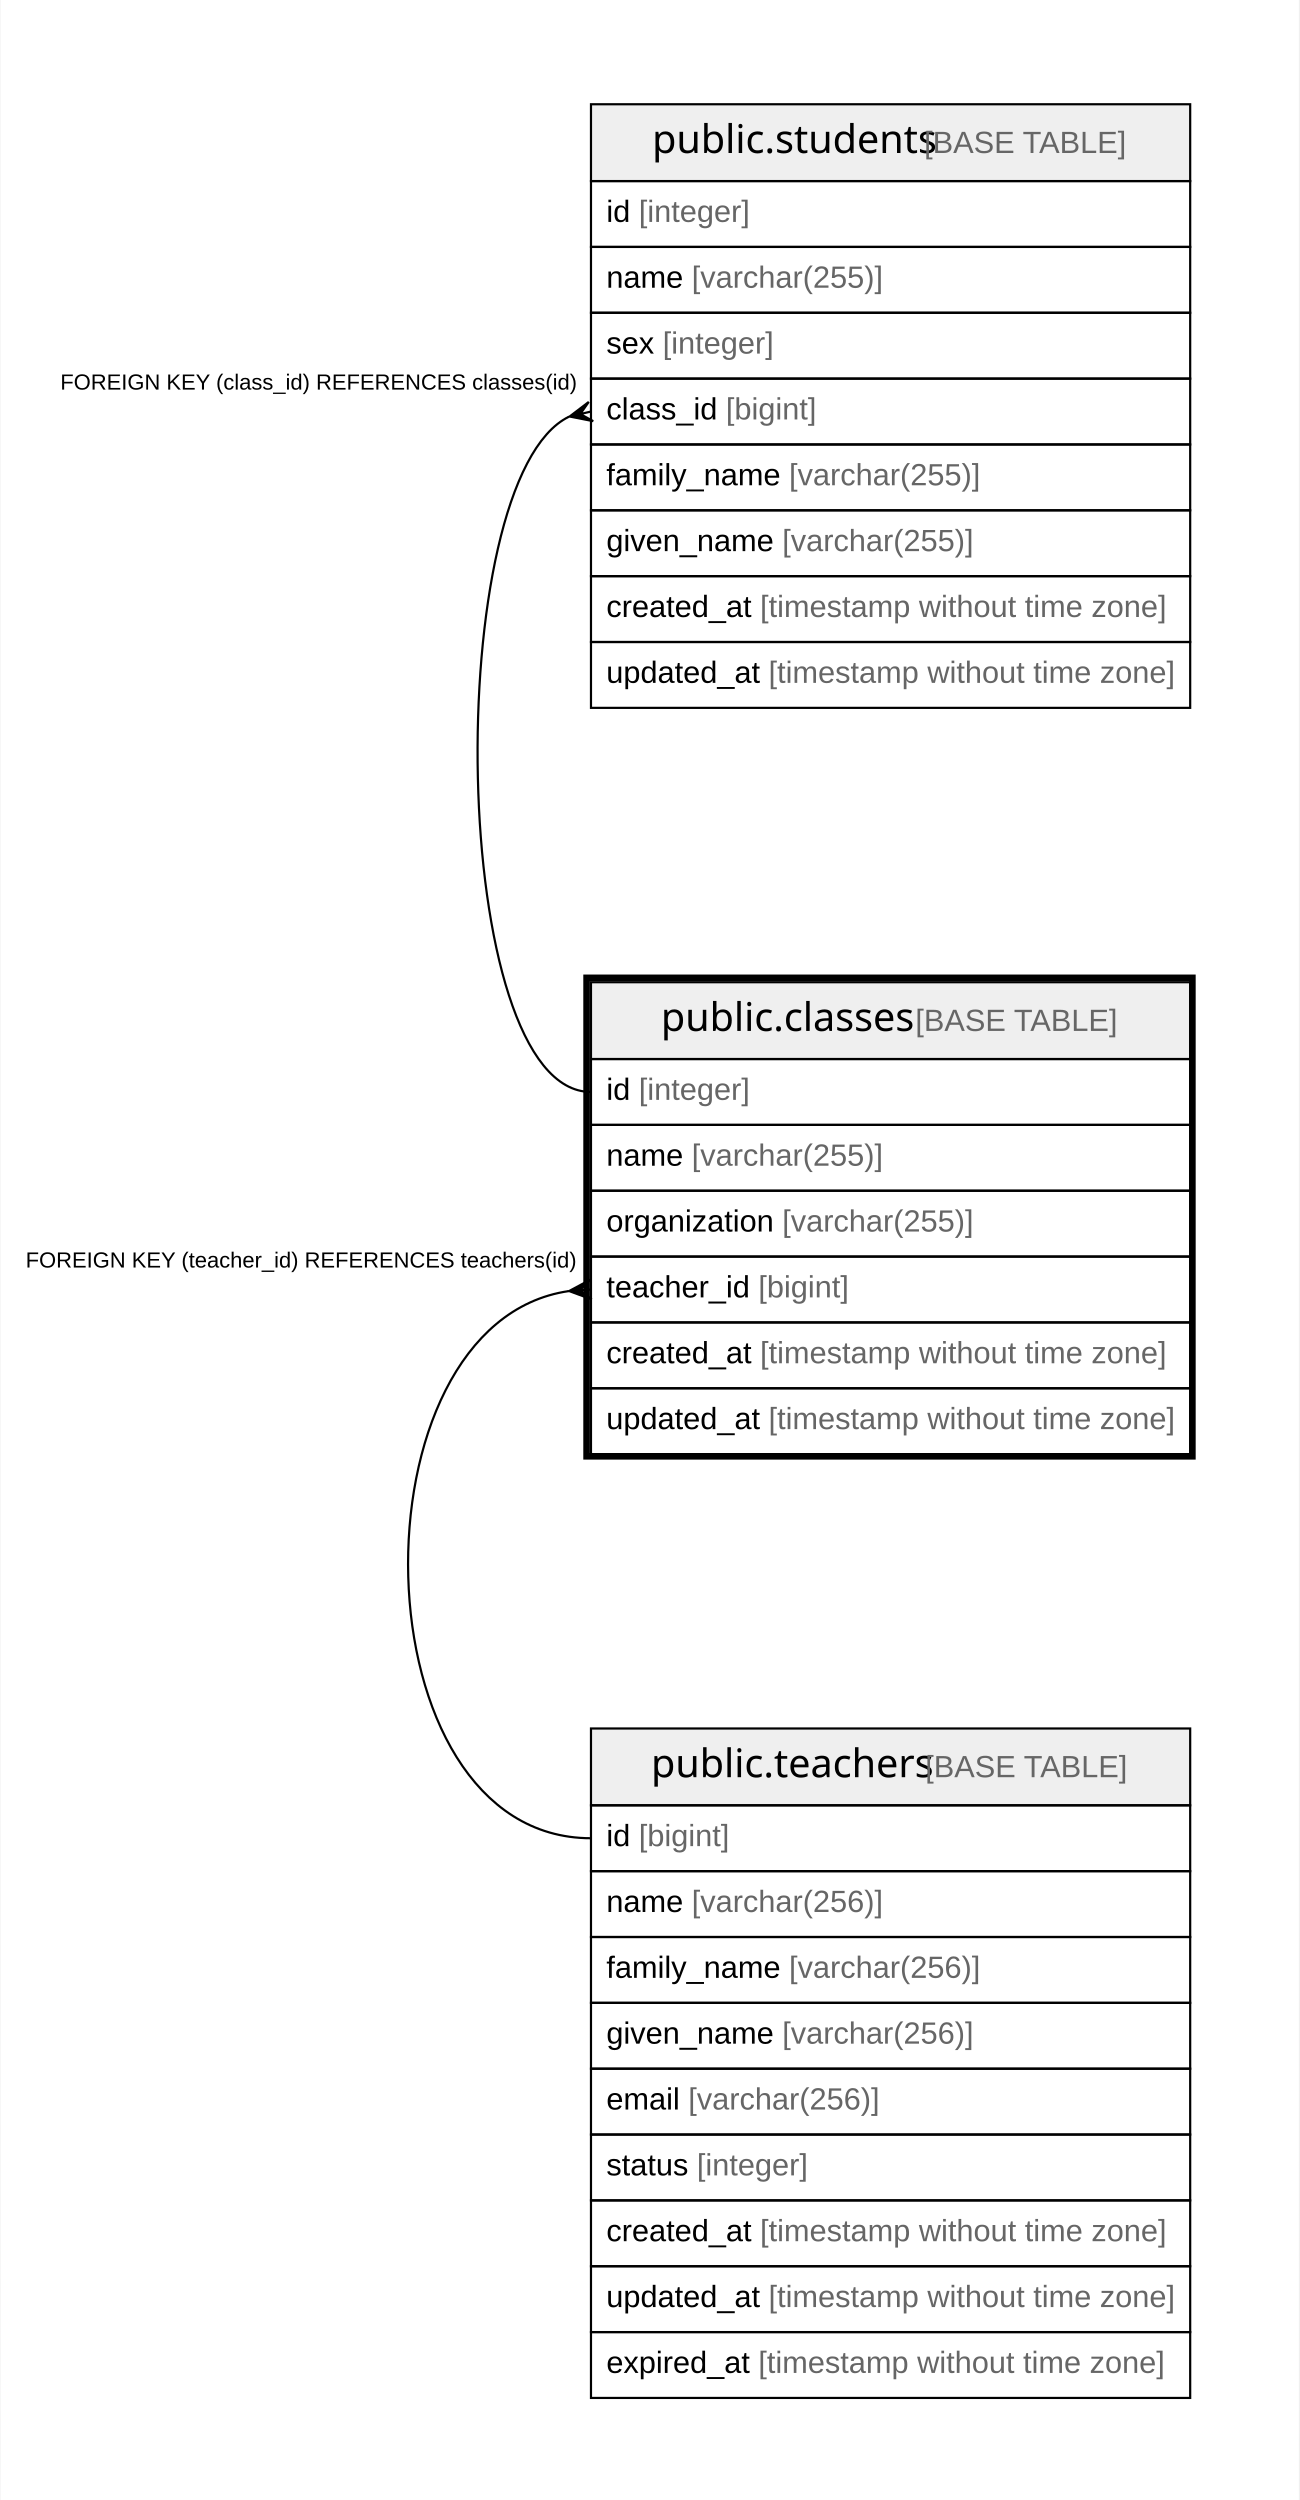
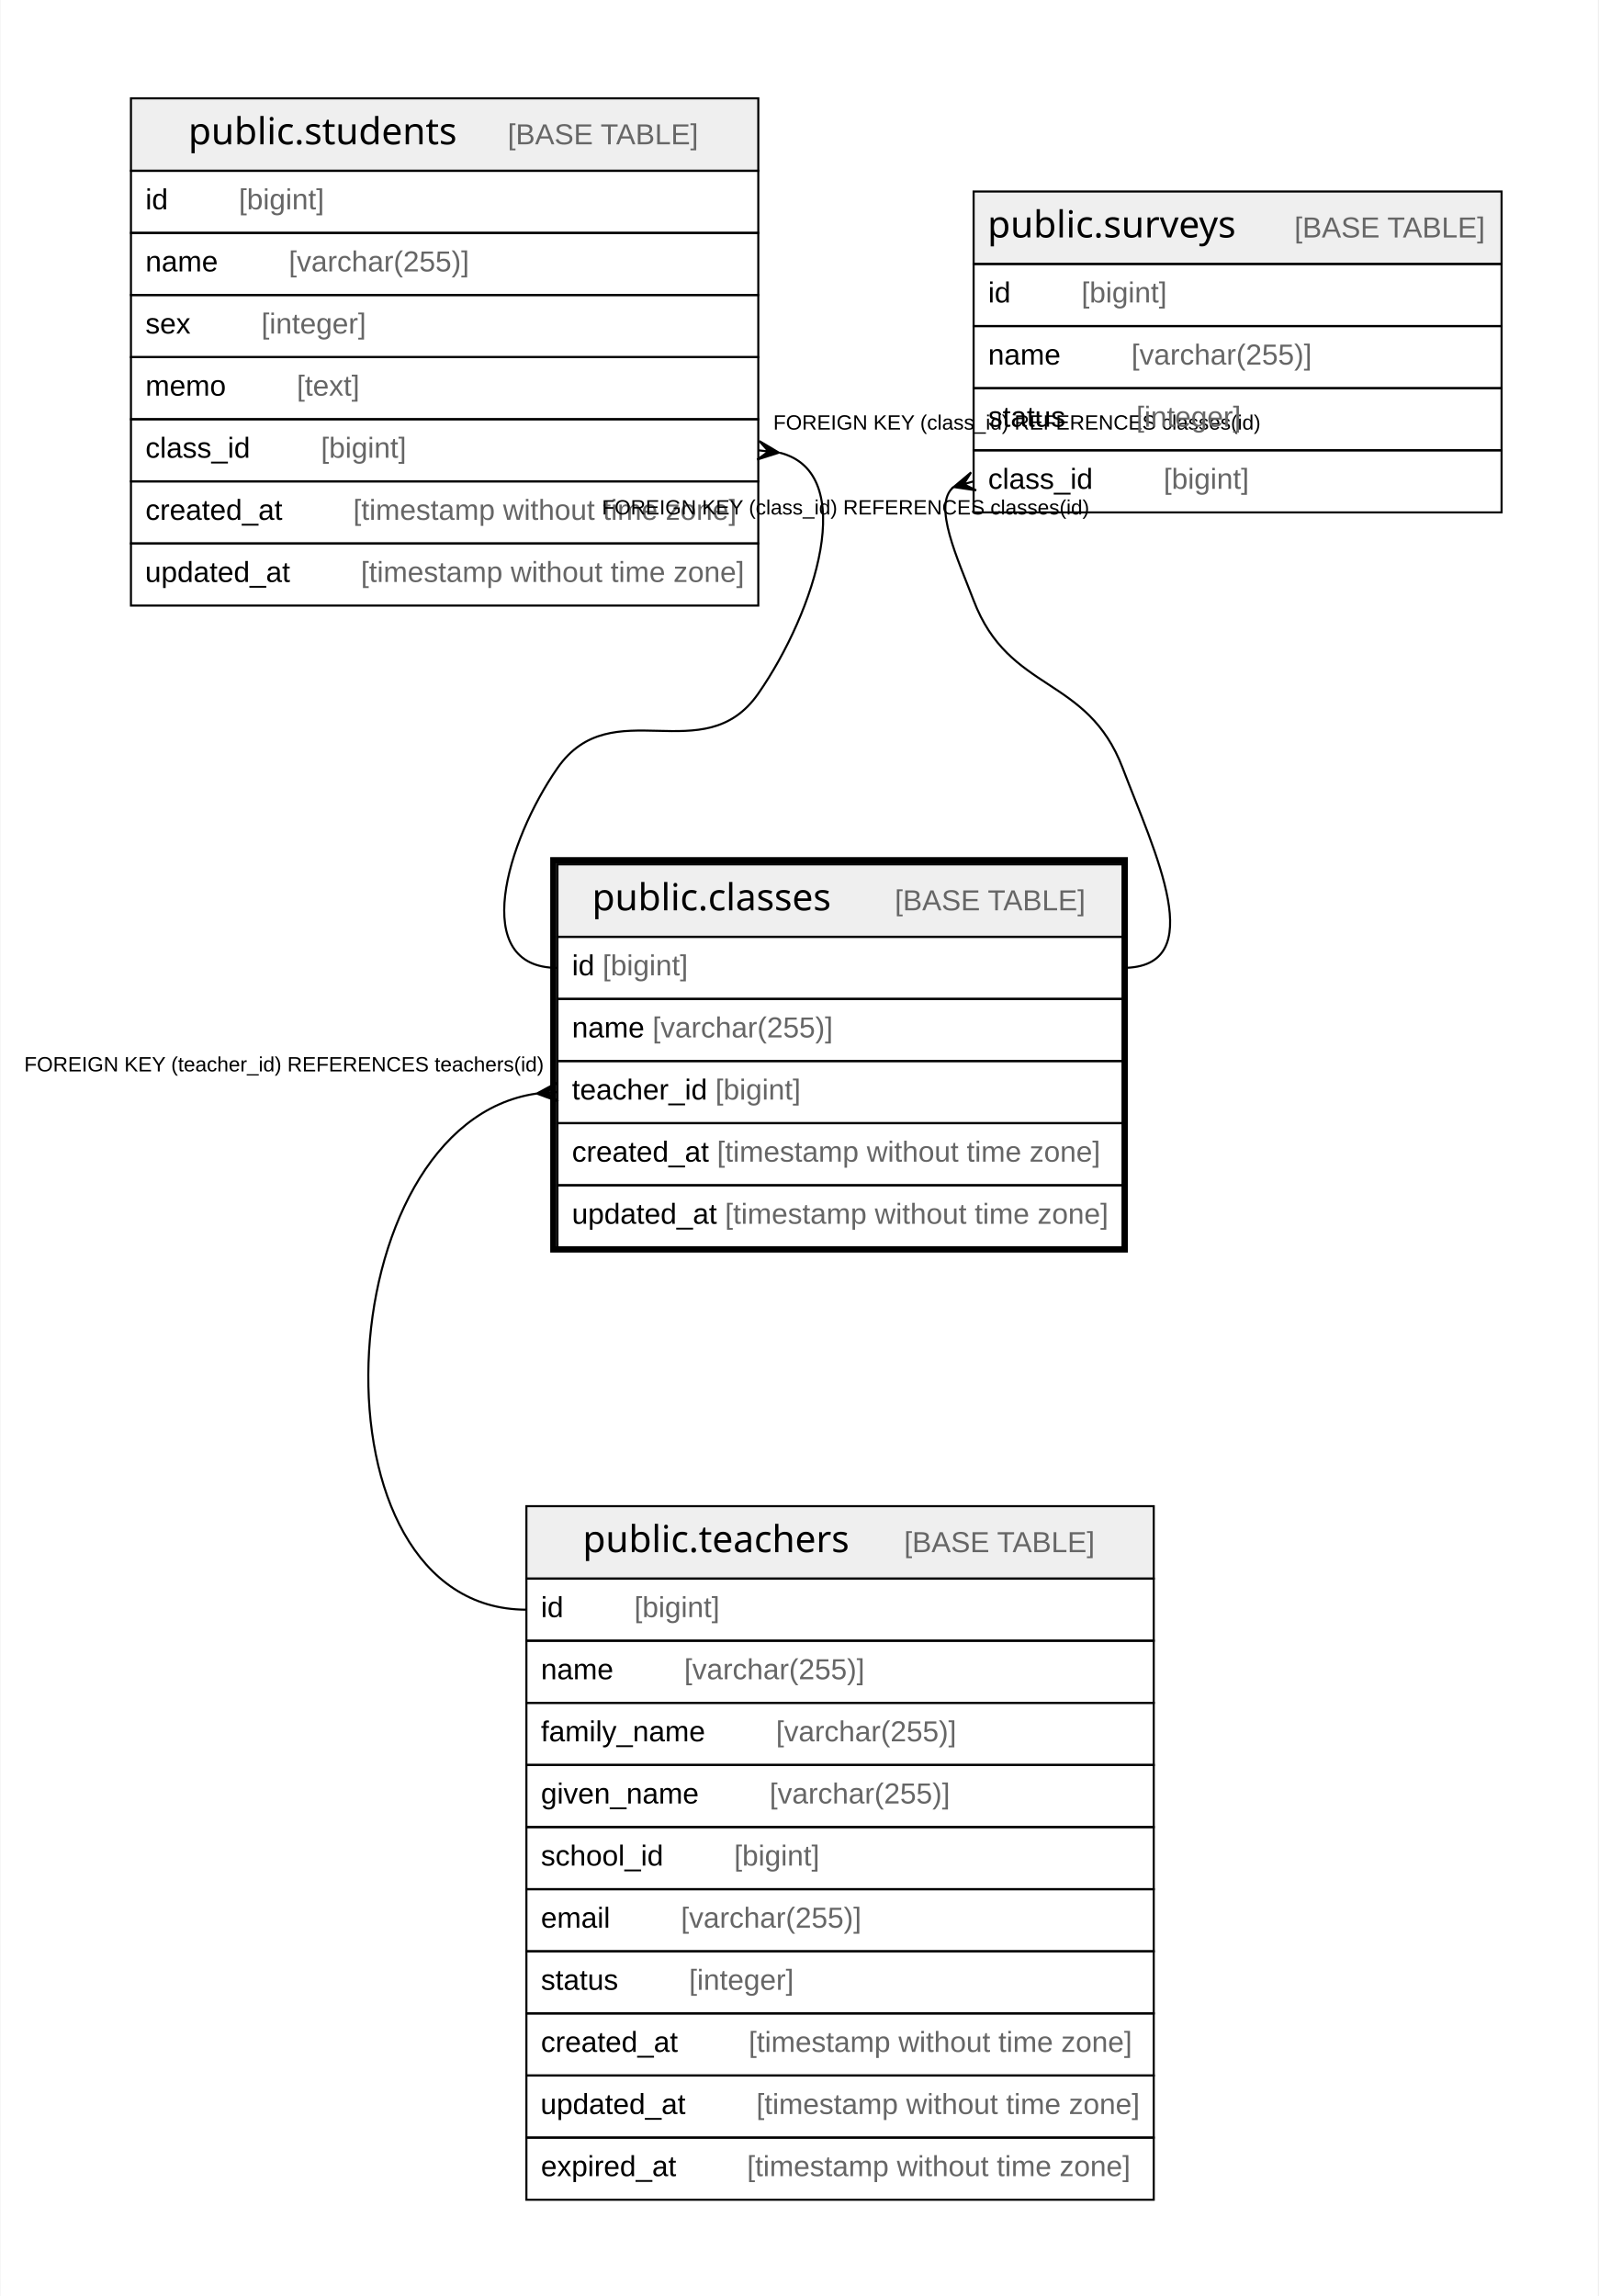
- <svg xmlns="http://www.w3.org/2000/svg" width="592pt" height="1139pt" viewBox="0.00 0.00 591.50 1139.00">
-   <g id="graph0" class="graph" transform="scale(1 1) rotate(0) translate(4 1135)">
-     <polygon fill="#ffffff" stroke="transparent" points="-4,4 -4,-1135 587.5,-1135 587.5,4 -4,4" />
+ <svg xmlns="http://www.w3.org/2000/svg" width="772pt" height="1109pt" viewBox="0.00 0.00 771.50 1109.00">
+   <g id="graph0" class="graph" transform="scale(1 1) rotate(0) translate(4 1105)">
+     <polygon fill="#ffffff" stroke="transparent" points="-4,4 -4,-1105 767.5,-1105 767.5,4 -4,4" />
    <g id="node1" class="node">
      <polygon fill="#efefef" stroke="transparent" points="265,-652.5 265,-687.5 538,-687.5 538,-652.5 265,-652.5" />
      <polygon fill="none" stroke="#000000" points="265,-652.5 265,-687.5 538,-687.5 538,-652.5 265,-652.5" />
-       <text text-anchor="start" x="296.865" y="-665.3" font-family="Arial Bold" font-size="18.00" fill="#000000">public.classes</text>
-       <text text-anchor="start" x="408.881" y="-665.3" font-family="Arial" font-size="14.00" fill="#000000"> </text>
-       <text text-anchor="start" x="412.772" y="-665.3" font-family="Arial" font-size="14.00" fill="#666666">[BASE TABLE]</text>
+       <text text-anchor="start" x="281.708" y="-665.3" font-family="Arial Bold" font-size="18.00" fill="#000000">public.classes</text>
+       <text text-anchor="start" x="393.724" y="-665.3" font-family="Arial" font-size="14.00" fill="#000000">    </text>
+       <text text-anchor="start" x="427.929" y="-665.3" font-family="Arial" font-size="14.00" fill="#666666">[BASE TABLE]</text>
      <polygon fill="none" stroke="#000000" points="265,-622.5 265,-652.5 538,-652.5 538,-622.5 265,-622.5" />
      <text text-anchor="start" x="272" y="-633.9" font-family="Arial" font-size="14.00" fill="#000000">id </text>
-       <text text-anchor="start" x="286.78" y="-633.9" font-family="Arial" font-size="14.00" fill="#666666">[integer]</text>
+       <text text-anchor="start" x="286.78" y="-633.9" font-family="Arial" font-size="14.00" fill="#666666">[bigint]</text>
      <polygon fill="none" stroke="#000000" points="265,-592.5 265,-622.5 538,-622.5 538,-592.5 265,-592.5" />
      <text text-anchor="start" x="272" y="-603.9" font-family="Arial" font-size="14.00" fill="#000000">name </text>
      <text text-anchor="start" x="310.899" y="-603.9" font-family="Arial" font-size="14.00" fill="#666666">[varchar(255)]</text>
      <polygon fill="none" stroke="#000000" points="265,-562.5 265,-592.5 538,-592.5 538,-562.5 265,-562.5" />
-       <text text-anchor="start" x="272" y="-573.9" font-family="Arial" font-size="14.00" fill="#000000">organization </text>
-       <text text-anchor="start" x="352.133" y="-573.9" font-family="Arial" font-size="14.00" fill="#666666">[varchar(255)]</text>
+       <text text-anchor="start" x="272" y="-573.9" font-family="Arial" font-size="14.00" fill="#000000">teacher_id </text>
+       <text text-anchor="start" x="341.244" y="-573.9" font-family="Arial" font-size="14.00" fill="#666666">[bigint]</text>
      <polygon fill="none" stroke="#000000" points="265,-532.5 265,-562.5 538,-562.5 538,-532.5 265,-532.5" />
-       <text text-anchor="start" x="272" y="-543.9" font-family="Arial" font-size="14.00" fill="#000000">teacher_id </text>
-       <text text-anchor="start" x="341.244" y="-543.9" font-family="Arial" font-size="14.00" fill="#666666">[bigint]</text>
+       <text text-anchor="start" x="272" y="-543.9" font-family="Arial" font-size="14.00" fill="#000000">created_at </text>
+       <text text-anchor="start" x="342.028" y="-543.9" font-family="Arial" font-size="14.00" fill="#666666">[timestamp without time zone]</text>
      <polygon fill="none" stroke="#000000" points="265,-502.5 265,-532.5 538,-532.5 538,-502.5 265,-502.5" />
-       <text text-anchor="start" x="272" y="-513.9" font-family="Arial" font-size="14.00" fill="#000000">created_at </text>
-       <text text-anchor="start" x="342.028" y="-513.9" font-family="Arial" font-size="14.00" fill="#666666">[timestamp without time zone]</text>
-       <polygon fill="none" stroke="#000000" points="265,-472.5 265,-502.5 538,-502.5 538,-472.5 265,-472.5" />
-       <text text-anchor="start" x="271.964" y="-483.9" font-family="Arial" font-size="14.00" fill="#000000">updated_at </text>
-       <text text-anchor="start" x="345.896" y="-483.9" font-family="Arial" font-size="14.00" fill="#666666">[timestamp without time zone]</text>
-       <polygon fill="none" stroke="#000000" stroke-width="3" points="263,-471.5 263,-689.5 539,-689.5 539,-471.5 263,-471.5" />
+       <text text-anchor="start" x="271.964" y="-513.9" font-family="Arial" font-size="14.00" fill="#000000">updated_at </text>
+       <text text-anchor="start" x="345.896" y="-513.9" font-family="Arial" font-size="14.00" fill="#666666">[timestamp without time zone]</text>
+       <polygon fill="none" stroke="#000000" stroke-width="3" points="263,-501.5 263,-689.5 539,-689.5 539,-501.5 263,-501.5" />
+     </g>
+     <g id="node4" class="node">
+       <polygon fill="#efefef" stroke="transparent" points="250,-342.5 250,-377.5 553,-377.5 553,-342.5 250,-342.5" />
+       <polygon fill="none" stroke="#000000" points="250,-342.5 250,-377.5 553,-377.5 553,-342.5 250,-342.5" />
+       <text text-anchor="start" x="277.202" y="-355.3" font-family="Arial Bold" font-size="18.00" fill="#000000">public.teachers</text>
+       <text text-anchor="start" x="398.23" y="-355.3" font-family="Arial" font-size="14.00" fill="#000000">    </text>
+       <text text-anchor="start" x="432.435" y="-355.3" font-family="Arial" font-size="14.00" fill="#666666">[BASE TABLE]</text>
+       <polygon fill="none" stroke="#000000" points="250,-312.5 250,-342.5 553,-342.5 553,-312.5 250,-312.5" />
+       <text text-anchor="start" x="257" y="-323.9" font-family="Arial" font-size="14.00" fill="#000000">id    </text>
+       <text text-anchor="start" x="302.094" y="-323.9" font-family="Arial" font-size="14.00" fill="#666666">[bigint]</text>
+       <polygon fill="none" stroke="#000000" points="250,-282.5 250,-312.5 553,-312.5 553,-282.5 250,-282.5" />
+       <text text-anchor="start" x="257" y="-293.9" font-family="Arial" font-size="14.00" fill="#000000">name    </text>
+       <text text-anchor="start" x="326.213" y="-293.9" font-family="Arial" font-size="14.00" fill="#666666">[varchar(255)]</text>
+       <polygon fill="none" stroke="#000000" points="250,-252.5 250,-282.5 553,-282.5 553,-252.5 250,-252.5" />
+       <text text-anchor="start" x="257" y="-263.9" font-family="Arial" font-size="14.00" fill="#000000">family_name    </text>
+       <text text-anchor="start" x="370.543" y="-263.9" font-family="Arial" font-size="14.00" fill="#666666">[varchar(255)]</text>
+       <polygon fill="none" stroke="#000000" points="250,-222.5 250,-252.5 553,-252.5 553,-222.5 250,-222.5" />
+       <text text-anchor="start" x="257" y="-233.9" font-family="Arial" font-size="14.00" fill="#000000">given_name    </text>
+       <text text-anchor="start" x="367.45" y="-233.9" font-family="Arial" font-size="14.00" fill="#666666">[varchar(255)]</text>
+       <polygon fill="none" stroke="#000000" points="250,-192.5 250,-222.5 553,-222.5 553,-192.5 250,-192.5" />
+       <text text-anchor="start" x="257" y="-203.9" font-family="Arial" font-size="14.00" fill="#000000">school_id    </text>
+       <text text-anchor="start" x="350.331" y="-203.9" font-family="Arial" font-size="14.00" fill="#666666">[bigint]</text>
+       <polygon fill="none" stroke="#000000" points="250,-162.5 250,-192.5 553,-192.5 553,-162.5 250,-162.5" />
+       <text text-anchor="start" x="257" y="-173.9" font-family="Arial" font-size="14.00" fill="#000000">email    </text>
+       <text text-anchor="start" x="324.644" y="-173.9" font-family="Arial" font-size="14.00" fill="#666666">[varchar(255)]</text>
+       <polygon fill="none" stroke="#000000" points="250,-132.5 250,-162.5 553,-162.5 553,-132.5 250,-132.5" />
+       <text text-anchor="start" x="257" y="-143.9" font-family="Arial" font-size="14.00" fill="#000000">status    </text>
+       <text text-anchor="start" x="328.551" y="-143.9" font-family="Arial" font-size="14.00" fill="#666666">[integer]</text>
+       <polygon fill="none" stroke="#000000" points="250,-102.5 250,-132.5 553,-132.5 553,-102.5 250,-102.5" />
+       <text text-anchor="start" x="257" y="-113.9" font-family="Arial" font-size="14.00" fill="#000000">created_at    </text>
+       <text text-anchor="start" x="357.342" y="-113.9" font-family="Arial" font-size="14.00" fill="#666666">[timestamp without time zone]</text>
+       <polygon fill="none" stroke="#000000" points="250,-72.5 250,-102.5 553,-102.5 553,-72.5 250,-72.5" />
+       <text text-anchor="start" x="256.807" y="-83.9" font-family="Arial" font-size="14.00" fill="#000000">updated_at    </text>
+       <text text-anchor="start" x="361.053" y="-83.9" font-family="Arial" font-size="14.00" fill="#666666">[timestamp without time zone]</text>
+       <polygon fill="none" stroke="#000000" points="250,-42.5 250,-72.5 553,-72.5 553,-42.5 250,-42.5" />
+       <text text-anchor="start" x="257" y="-53.9" font-family="Arial" font-size="14.00" fill="#000000">expired_at    </text>
+       <text text-anchor="start" x="356.558" y="-53.9" font-family="Arial" font-size="14.00" fill="#666666">[timestamp without time zone]</text>
+     </g>
+     <g id="edge3" class="edge">
+       <path fill="none" stroke="#000000" d="M254.848,-576.783C152.875,-562.119 142.167,-327.5 250,-327.5" />
+       <polygon fill="#000000" stroke="#000000" points="255.025,-576.795 264.683,-581.989 260.012,-577.148 265,-577.5 265,-577.5 265,-577.5 260.012,-577.148 265.317,-573.011 255.025,-576.795 255.025,-576.795" />
+       <text text-anchor="start" x="7.438" y="-587.5" font-family="Arial" font-size="10.00" fill="#000000">FOREIGN KEY (teacher_id) REFERENCES teachers(id)</text>
+     </g>
+     <g id="node2" class="node">
+       <polygon fill="#efefef" stroke="transparent" points="59,-1022.5 59,-1057.5 362,-1057.5 362,-1022.5 59,-1022.5" />
+       <polygon fill="none" stroke="#000000" points="59,-1022.5 59,-1057.5 362,-1057.5 362,-1022.5 59,-1022.5" />
+       <text text-anchor="start" x="86.697" y="-1035.3" font-family="Arial Bold" font-size="18.00" fill="#000000">public.students</text>
+       <text text-anchor="start" x="206.735" y="-1035.3" font-family="Arial" font-size="14.00" fill="#000000">    </text>
+       <text text-anchor="start" x="240.94" y="-1035.3" font-family="Arial" font-size="14.00" fill="#666666">[BASE TABLE]</text>
+       <polygon fill="none" stroke="#000000" points="59,-992.5 59,-1022.5 362,-1022.5 362,-992.5 59,-992.5" />
+       <text text-anchor="start" x="66" y="-1003.9" font-family="Arial" font-size="14.00" fill="#000000">id    </text>
+       <text text-anchor="start" x="111.094" y="-1003.9" font-family="Arial" font-size="14.00" fill="#666666">[bigint]</text>
+       <polygon fill="none" stroke="#000000" points="59,-962.5 59,-992.5 362,-992.5 362,-962.5 59,-962.5" />
+       <text text-anchor="start" x="66" y="-973.9" font-family="Arial" font-size="14.00" fill="#000000">name    </text>
+       <text text-anchor="start" x="135.213" y="-973.9" font-family="Arial" font-size="14.00" fill="#666666">[varchar(255)]</text>
+       <polygon fill="none" stroke="#000000" points="59,-932.5 59,-962.5 362,-962.5 362,-932.5 59,-932.5" />
+       <text text-anchor="start" x="66" y="-943.9" font-family="Arial" font-size="14.00" fill="#000000">sex    </text>
+       <text text-anchor="start" x="121.987" y="-943.9" font-family="Arial" font-size="14.00" fill="#666666">[integer]</text>
+       <polygon fill="none" stroke="#000000" points="59,-902.5 59,-932.5 362,-932.5 362,-902.5 59,-902.5" />
+       <text text-anchor="start" x="66" y="-913.9" font-family="Arial" font-size="14.00" fill="#000000">memo    </text>
+       <text text-anchor="start" x="139.091" y="-913.9" font-family="Arial" font-size="14.00" fill="#666666">[text]</text>
+       <polygon fill="none" stroke="#000000" points="59,-872.5 59,-902.5 362,-902.5 362,-872.5 59,-872.5" />
+       <text text-anchor="start" x="66" y="-883.9" font-family="Arial" font-size="14.00" fill="#000000">class_id    </text>
+       <text text-anchor="start" x="150.766" y="-883.9" font-family="Arial" font-size="14.00" fill="#666666">[bigint]</text>
+       <polygon fill="none" stroke="#000000" points="59,-842.5 59,-872.5 362,-872.5 362,-842.5 59,-842.5" />
+       <text text-anchor="start" x="66" y="-853.9" font-family="Arial" font-size="14.00" fill="#000000">created_at    </text>
+       <text text-anchor="start" x="166.342" y="-853.9" font-family="Arial" font-size="14.00" fill="#666666">[timestamp without time zone]</text>
+       <polygon fill="none" stroke="#000000" points="59,-812.5 59,-842.5 362,-842.5 362,-812.5 59,-812.5" />
+       <text text-anchor="start" x="65.806" y="-823.9" font-family="Arial" font-size="14.00" fill="#000000">updated_at    </text>
+       <text text-anchor="start" x="170.053" y="-823.9" font-family="Arial" font-size="14.00" fill="#666666">[timestamp without time zone]</text>
+     </g>
+     <g id="edge1" class="edge">
+       <path fill="none" stroke="#000000" d="M372.422,-886.31C410.856,-876.597 389.605,-809.69 362,-770 335.743,-732.249 291.257,-771.751 265,-734 240.511,-698.79 222.111,-637.5 265,-637.5" />
+       <polygon fill="#000000" stroke="#000000" points="371.935,-886.366 361.49,-883.029 366.968,-886.933 362,-887.5 362,-887.5 362,-887.5 366.968,-886.933 362.51,-891.971 371.935,-886.366 371.935,-886.366" />
+       <text text-anchor="start" x="369.224" y="-897.5" font-family="Arial" font-size="10.00" fill="#000000">FOREIGN KEY (class_id) REFERENCES classes(id)</text>
    </g>
    <g id="node3" class="node">
-       <polygon fill="#efefef" stroke="transparent" points="265,-312.5 265,-347.5 538,-347.5 538,-312.5 265,-312.5" />
-       <polygon fill="none" stroke="#000000" points="265,-312.5 265,-347.5 538,-347.5 538,-312.5 265,-312.5" />
-       <text text-anchor="start" x="292.359" y="-325.3" font-family="Arial Bold" font-size="18.00" fill="#000000">public.teachers</text>
-       <text text-anchor="start" x="413.387" y="-325.3" font-family="Arial" font-size="14.00" fill="#000000"> </text>
-       <text text-anchor="start" x="417.278" y="-325.3" font-family="Arial" font-size="14.00" fill="#666666">[BASE TABLE]</text>
-       <polygon fill="none" stroke="#000000" points="265,-282.5 265,-312.5 538,-312.5 538,-282.5 265,-282.5" />
-       <text text-anchor="start" x="272" y="-293.9" font-family="Arial" font-size="14.00" fill="#000000">id </text>
-       <text text-anchor="start" x="286.78" y="-293.9" font-family="Arial" font-size="14.00" fill="#666666">[bigint]</text>
-       <polygon fill="none" stroke="#000000" points="265,-252.5 265,-282.5 538,-282.5 538,-252.5 265,-252.5" />
-       <text text-anchor="start" x="272" y="-263.9" font-family="Arial" font-size="14.00" fill="#000000">name </text>
-       <text text-anchor="start" x="310.899" y="-263.9" font-family="Arial" font-size="14.00" fill="#666666">[varchar(256)]</text>
-       <polygon fill="none" stroke="#000000" points="265,-222.5 265,-252.5 538,-252.5 538,-222.5 265,-222.5" />
-       <text text-anchor="start" x="272" y="-233.9" font-family="Arial" font-size="14.00" fill="#000000">family_name </text>
-       <text text-anchor="start" x="355.229" y="-233.9" font-family="Arial" font-size="14.00" fill="#666666">[varchar(256)]</text>
-       <polygon fill="none" stroke="#000000" points="265,-192.5 265,-222.5 538,-222.5 538,-192.5 265,-192.5" />
-       <text text-anchor="start" x="272" y="-203.9" font-family="Arial" font-size="14.00" fill="#000000">given_name </text>
-       <text text-anchor="start" x="352.136" y="-203.9" font-family="Arial" font-size="14.00" fill="#666666">[varchar(256)]</text>
-       <polygon fill="none" stroke="#000000" points="265,-162.5 265,-192.5 538,-192.5 538,-162.5 265,-162.5" />
-       <text text-anchor="start" x="272" y="-173.9" font-family="Arial" font-size="14.00" fill="#000000">email </text>
-       <text text-anchor="start" x="309.33" y="-173.9" font-family="Arial" font-size="14.00" fill="#666666">[varchar(256)]</text>
-       <polygon fill="none" stroke="#000000" points="265,-132.5 265,-162.5 538,-162.5 538,-132.5 265,-132.5" />
-       <text text-anchor="start" x="272" y="-143.9" font-family="Arial" font-size="14.00" fill="#000000">status </text>
-       <text text-anchor="start" x="313.237" y="-143.9" font-family="Arial" font-size="14.00" fill="#666666">[integer]</text>
-       <polygon fill="none" stroke="#000000" points="265,-102.5 265,-132.5 538,-132.5 538,-102.5 265,-102.5" />
-       <text text-anchor="start" x="272" y="-113.9" font-family="Arial" font-size="14.00" fill="#000000">created_at </text>
-       <text text-anchor="start" x="342.028" y="-113.9" font-family="Arial" font-size="14.00" fill="#666666">[timestamp without time zone]</text>
-       <polygon fill="none" stroke="#000000" points="265,-72.5 265,-102.5 538,-102.5 538,-72.5 265,-72.5" />
-       <text text-anchor="start" x="271.964" y="-83.9" font-family="Arial" font-size="14.00" fill="#000000">updated_at </text>
-       <text text-anchor="start" x="345.896" y="-83.9" font-family="Arial" font-size="14.00" fill="#666666">[timestamp without time zone]</text>
-       <polygon fill="none" stroke="#000000" points="265,-42.5 265,-72.5 538,-72.5 538,-42.5 265,-42.5" />
-       <text text-anchor="start" x="272" y="-53.9" font-family="Arial" font-size="14.00" fill="#000000">expired_at </text>
-       <text text-anchor="start" x="341.244" y="-53.9" font-family="Arial" font-size="14.00" fill="#666666">[timestamp without time zone]</text>
+       <polygon fill="#efefef" stroke="transparent" points="466,-977.5 466,-1012.5 721,-1012.5 721,-977.5 466,-977.5" />
+       <polygon fill="none" stroke="#000000" points="466,-977.5 466,-1012.5 721,-1012.5 721,-977.5 466,-977.5" />
+       <text text-anchor="start" x="472.709" y="-990.3" font-family="Arial Bold" font-size="18.00" fill="#000000">public.surveys</text>
+       <text text-anchor="start" x="586.723" y="-990.3" font-family="Arial" font-size="14.00" fill="#000000">    </text>
+       <text text-anchor="start" x="620.928" y="-990.3" font-family="Arial" font-size="14.00" fill="#666666">[BASE TABLE]</text>
+       <polygon fill="none" stroke="#000000" points="466,-947.5 466,-977.5 721,-977.5 721,-947.5 466,-947.5" />
+       <text text-anchor="start" x="473" y="-958.9" font-family="Arial" font-size="14.00" fill="#000000">id    </text>
+       <text text-anchor="start" x="518.094" y="-958.9" font-family="Arial" font-size="14.00" fill="#666666">[bigint]</text>
+       <polygon fill="none" stroke="#000000" points="466,-917.5 466,-947.5 721,-947.5 721,-917.5 466,-917.5" />
+       <text text-anchor="start" x="473" y="-928.9" font-family="Arial" font-size="14.00" fill="#000000">name    </text>
+       <text text-anchor="start" x="542.213" y="-928.9" font-family="Arial" font-size="14.00" fill="#666666">[varchar(255)]</text>
+       <polygon fill="none" stroke="#000000" points="466,-887.5 466,-917.5 721,-917.5 721,-887.5 466,-887.5" />
+       <text text-anchor="start" x="473" y="-898.9" font-family="Arial" font-size="14.00" fill="#000000">status    </text>
+       <text text-anchor="start" x="544.551" y="-898.9" font-family="Arial" font-size="14.00" fill="#666666">[integer]</text>
+       <polygon fill="none" stroke="#000000" points="466,-857.5 466,-887.5 721,-887.5 721,-857.5 466,-857.5" />
+       <text text-anchor="start" x="473" y="-868.9" font-family="Arial" font-size="14.00" fill="#000000">class_id    </text>
+       <text text-anchor="start" x="557.766" y="-868.9" font-family="Arial" font-size="14.00" fill="#666666">[bigint]</text>
    </g>
    <g id="edge2" class="edge">
-       <path fill="none" stroke="#000000" d="M254.909,-546.783C153.997,-532.119 157.361,-297.5 265,-297.5" />
-       <polygon fill="#000000" stroke="#000000" points="255.025,-546.791 264.681,-551.989 260.013,-547.145 265,-547.5 265,-547.5 265,-547.5 260.013,-547.145 265.319,-543.011 255.025,-546.791 255.025,-546.791" />
-       <text text-anchor="start" x="7.438" y="-557.5" font-family="Arial" font-size="10.00" fill="#000000">FOREIGN KEY (teacher_id) REFERENCES teachers(id)</text>
-     </g>
-     <g id="node2" class="node">
-       <polygon fill="#efefef" stroke="transparent" points="265,-1052.5 265,-1087.5 538,-1087.5 538,-1052.5 265,-1052.5" />
-       <polygon fill="none" stroke="#000000" points="265,-1052.5 265,-1087.5 538,-1087.5 538,-1052.5 265,-1052.5" />
-       <text text-anchor="start" x="292.854" y="-1065.3" font-family="Arial Bold" font-size="18.00" fill="#000000">public.students</text>
-       <text text-anchor="start" x="412.892" y="-1065.3" font-family="Arial" font-size="14.00" fill="#000000"> </text>
-       <text text-anchor="start" x="416.783" y="-1065.3" font-family="Arial" font-size="14.00" fill="#666666">[BASE TABLE]</text>
-       <polygon fill="none" stroke="#000000" points="265,-1022.5 265,-1052.5 538,-1052.5 538,-1022.5 265,-1022.5" />
-       <text text-anchor="start" x="272" y="-1033.9" font-family="Arial" font-size="14.00" fill="#000000">id </text>
-       <text text-anchor="start" x="286.78" y="-1033.9" font-family="Arial" font-size="14.00" fill="#666666">[integer]</text>
-       <polygon fill="none" stroke="#000000" points="265,-992.5 265,-1022.5 538,-1022.5 538,-992.5 265,-992.5" />
-       <text text-anchor="start" x="272" y="-1003.9" font-family="Arial" font-size="14.00" fill="#000000">name </text>
-       <text text-anchor="start" x="310.899" y="-1003.9" font-family="Arial" font-size="14.00" fill="#666666">[varchar(255)]</text>
-       <polygon fill="none" stroke="#000000" points="265,-962.5 265,-992.5 538,-992.5 538,-962.5 265,-962.5" />
-       <text text-anchor="start" x="272" y="-973.9" font-family="Arial" font-size="14.00" fill="#000000">sex </text>
-       <text text-anchor="start" x="297.673" y="-973.9" font-family="Arial" font-size="14.00" fill="#666666">[integer]</text>
-       <polygon fill="none" stroke="#000000" points="265,-932.5 265,-962.5 538,-962.5 538,-932.5 265,-932.5" />
-       <text text-anchor="start" x="272" y="-943.9" font-family="Arial" font-size="14.00" fill="#000000">class_id </text>
-       <text text-anchor="start" x="326.452" y="-943.9" font-family="Arial" font-size="14.00" fill="#666666">[bigint]</text>
-       <polygon fill="none" stroke="#000000" points="265,-902.5 265,-932.5 538,-932.5 538,-902.5 265,-902.5" />
-       <text text-anchor="start" x="272" y="-913.9" font-family="Arial" font-size="14.00" fill="#000000">family_name </text>
-       <text text-anchor="start" x="355.229" y="-913.9" font-family="Arial" font-size="14.00" fill="#666666">[varchar(255)]</text>
-       <polygon fill="none" stroke="#000000" points="265,-872.5 265,-902.5 538,-902.5 538,-872.5 265,-872.5" />
-       <text text-anchor="start" x="272" y="-883.9" font-family="Arial" font-size="14.00" fill="#000000">given_name </text>
-       <text text-anchor="start" x="352.136" y="-883.9" font-family="Arial" font-size="14.00" fill="#666666">[varchar(255)]</text>
-       <polygon fill="none" stroke="#000000" points="265,-842.5 265,-872.5 538,-872.5 538,-842.5 265,-842.5" />
-       <text text-anchor="start" x="272" y="-853.9" font-family="Arial" font-size="14.00" fill="#000000">created_at </text>
-       <text text-anchor="start" x="342.028" y="-853.9" font-family="Arial" font-size="14.00" fill="#666666">[timestamp without time zone]</text>
-       <polygon fill="none" stroke="#000000" points="265,-812.5 265,-842.5 538,-842.5 538,-812.5 265,-812.5" />
-       <text text-anchor="start" x="271.964" y="-823.9" font-family="Arial" font-size="14.00" fill="#000000">updated_at </text>
-       <text text-anchor="start" x="345.896" y="-823.9" font-family="Arial" font-size="14.00" fill="#666666">[timestamp without time zone]</text>
-     </g>
-     <g id="edge1" class="edge">
-       <path fill="none" stroke="#000000" d="M255.038,-945.183C196.289,-916.815 199.609,-637.5 265,-637.5" />
-       <polygon fill="#000000" stroke="#000000" points="255.26,-945.235 263.981,-951.883 260.13,-946.367 265,-947.5 265,-947.5 265,-947.5 260.13,-946.367 266.019,-943.117 255.26,-945.235 255.26,-945.235" />
-       <text text-anchor="start" x="23.224" y="-957.5" font-family="Arial" font-size="10.00" fill="#000000">FOREIGN KEY (class_id) REFERENCES classes(id)</text>
+       <path fill="none" stroke="#000000" d="M456.297,-869.741C445.889,-861.233 458.479,-834.782 466,-815 483.117,-769.978 520.883,-779.022 538,-734 553.242,-693.911 580.889,-637.5 538,-637.5" />
+       <polygon fill="#000000" stroke="#000000" points="456.381,-869.765 464.769,-876.828 461.191,-871.133 466,-872.5 466,-872.5 466,-872.5 461.191,-871.133 467.231,-868.172 456.381,-869.765 456.381,-869.765" />
+       <text text-anchor="start" x="286.474" y="-856.5" font-family="Arial" font-size="10.00" fill="#000000">FOREIGN KEY (class_id) REFERENCES classes(id)</text>
    </g>
  </g>
</svg>
